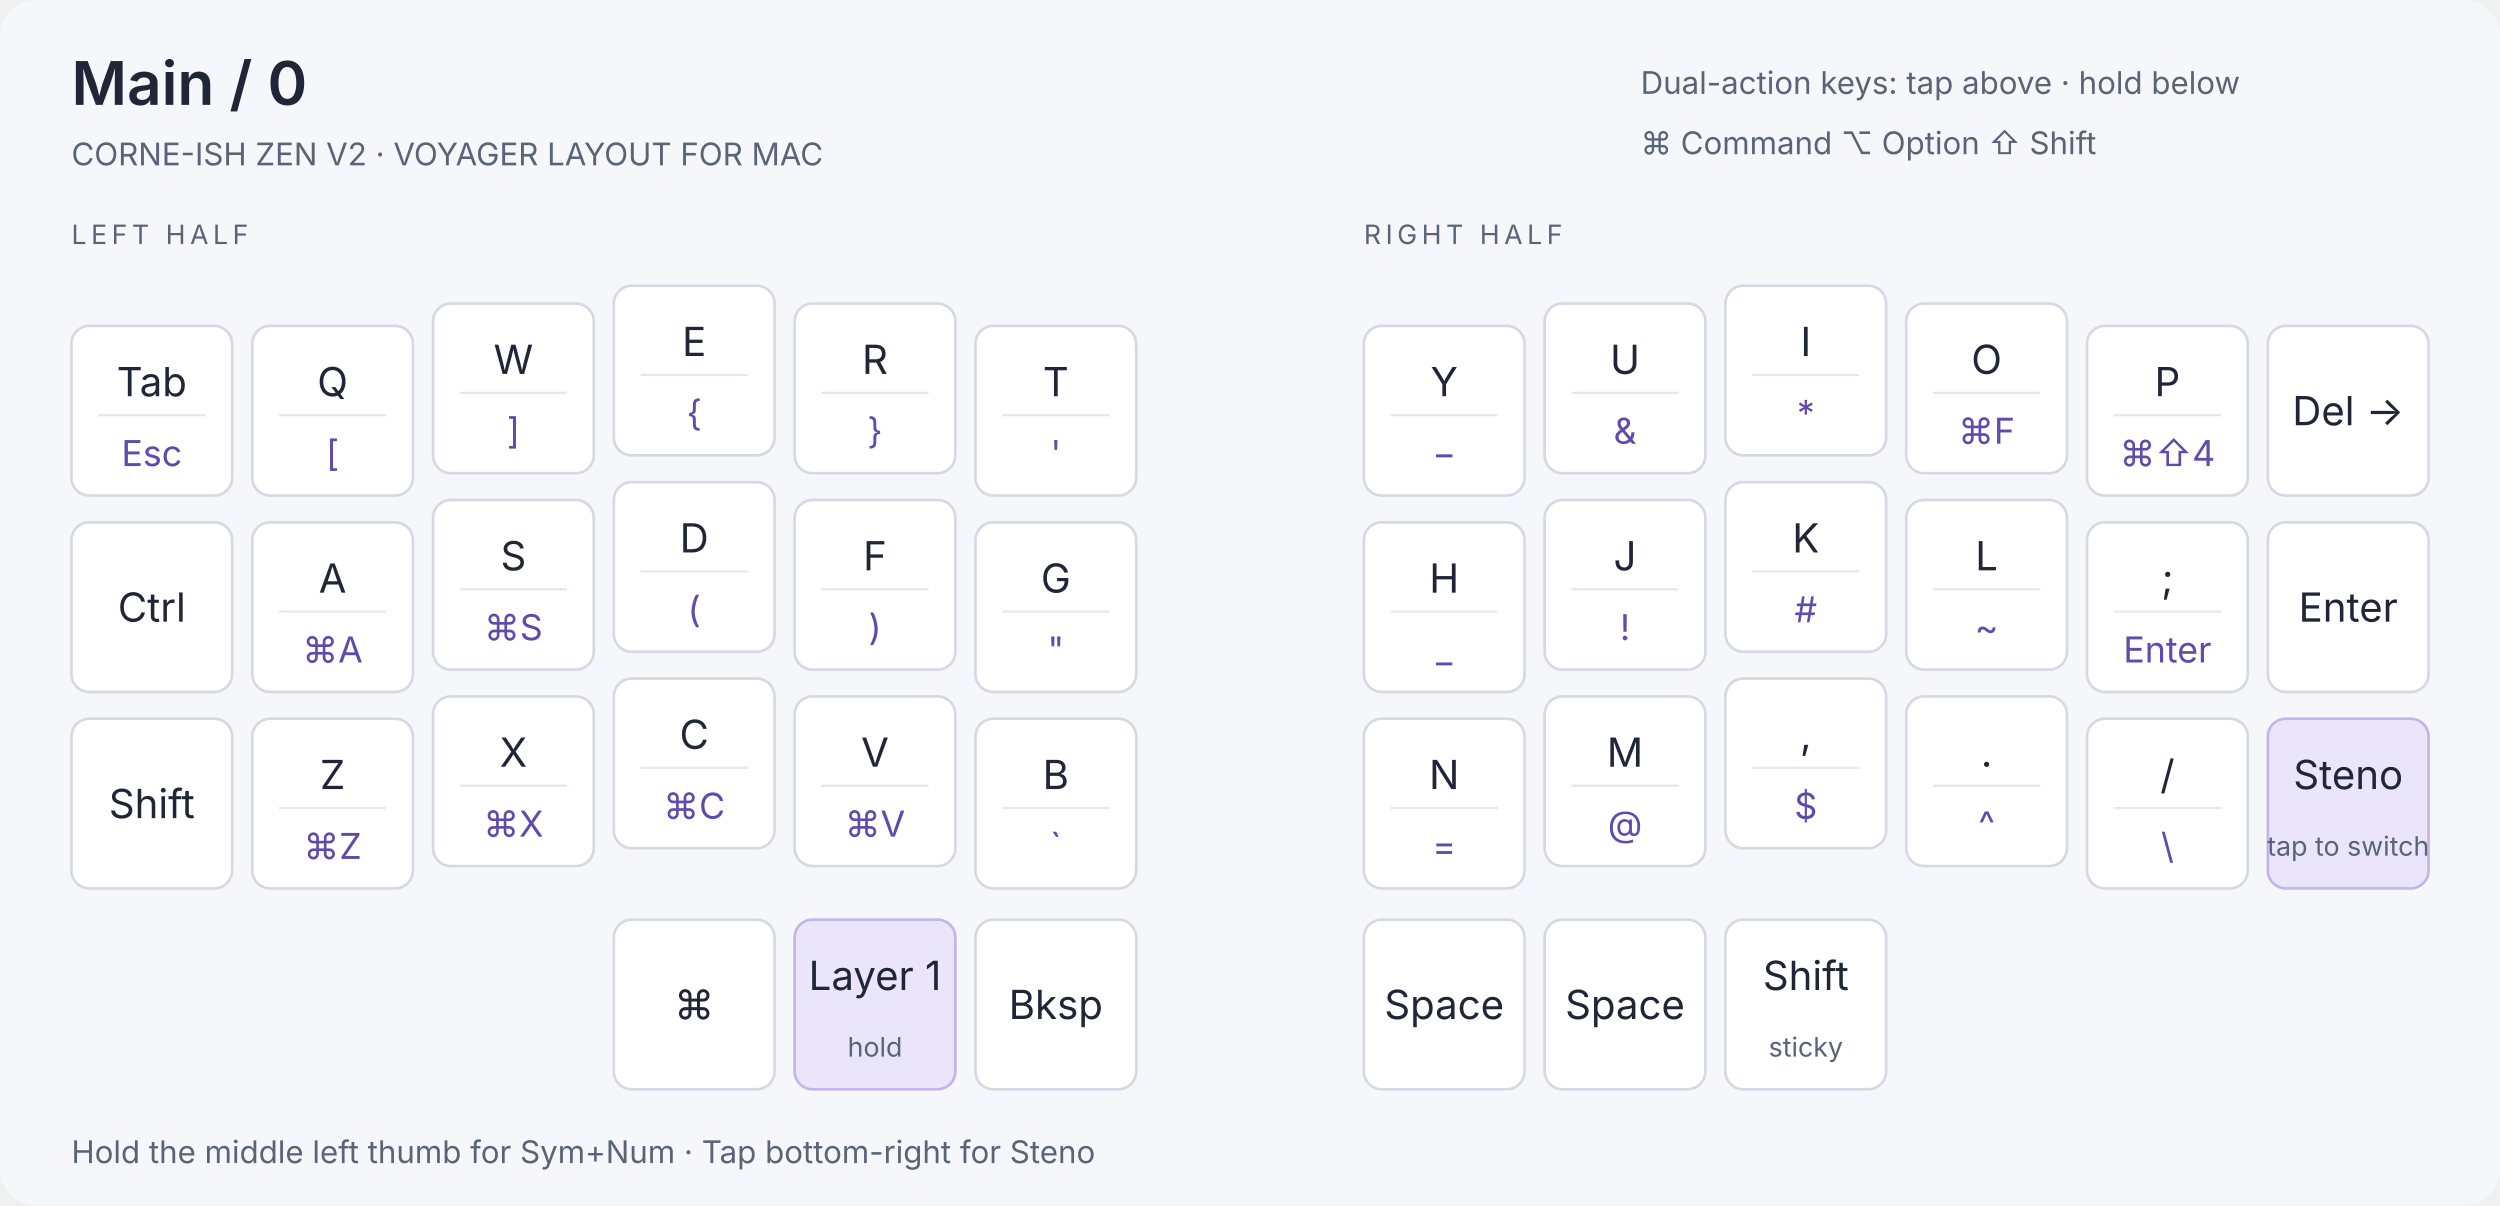
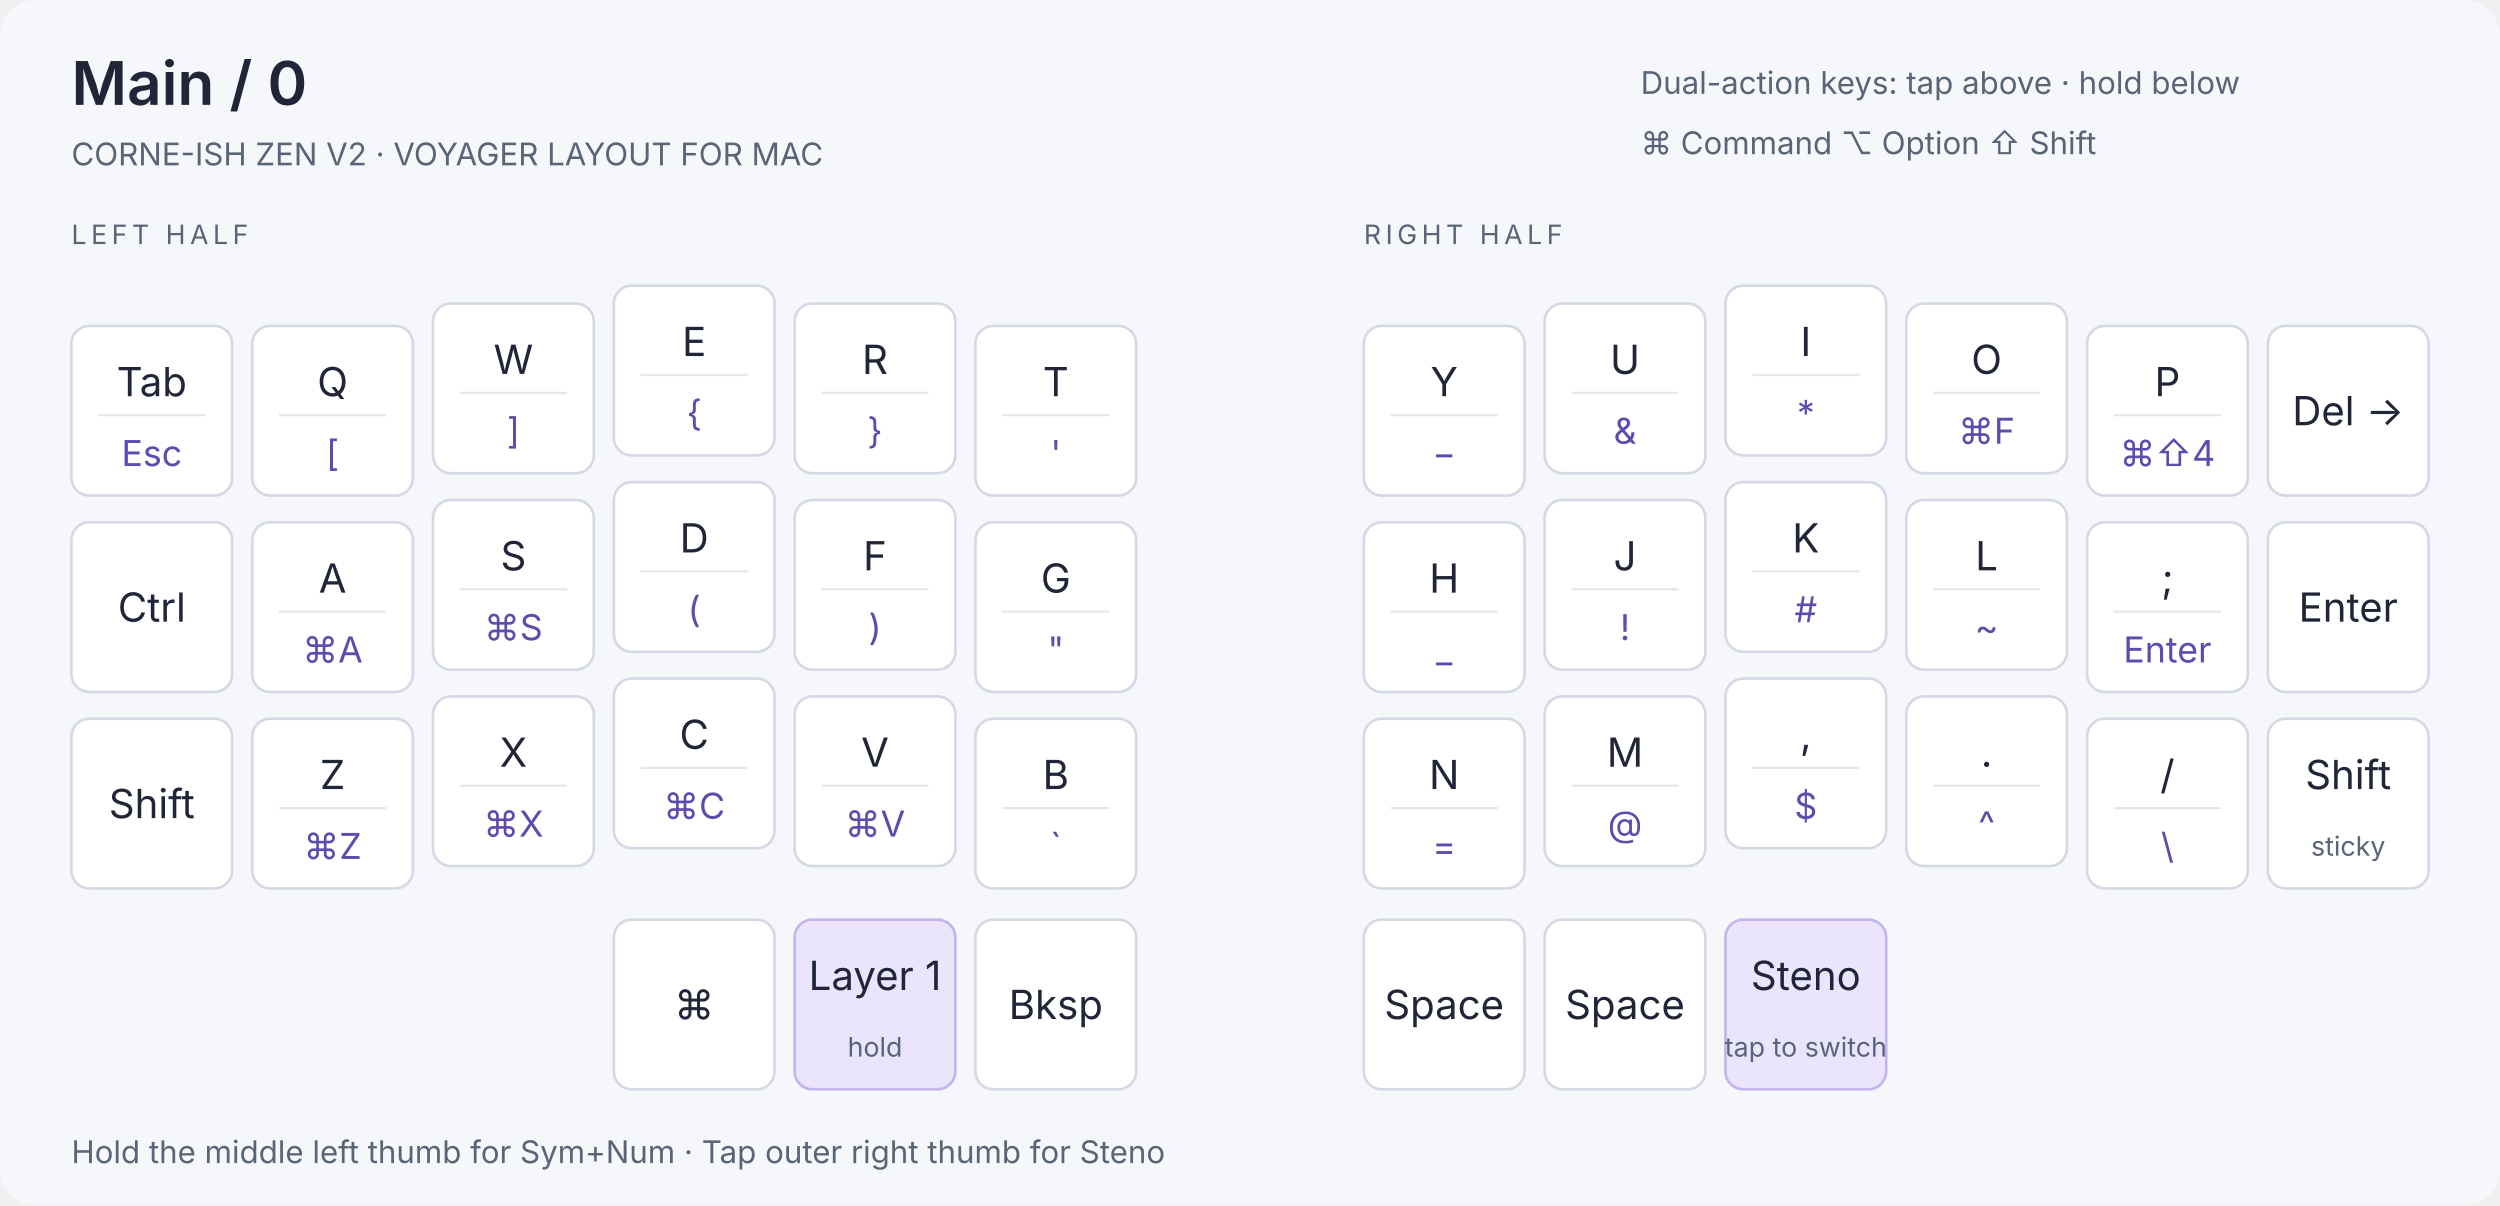
<svg xmlns="http://www.w3.org/2000/svg" width="1120" height="540" viewBox="0 0 1120 540" role="img" aria-labelledby="title desc">
  <style>
.bg{fill:#f6f7fb}.key{fill:#fff;stroke:#d5d9e4;stroke-width:1.2}.line{stroke:#e5e7ef;stroke-width:1}
text{font-family:system-ui,-apple-system,BlinkMacSystemFont,"Segoe UI",sans-serif;fill:#202637;font-size:18px;text-anchor:middle;dominant-baseline:middle}
.title{font-size:27px;font-weight:600;text-anchor:start}.subtitle{font-size:14px;fill:#596477;text-anchor:start}.side{font-size:12px;letter-spacing:2px;fill:#596477;text-anchor:start}
.hold{fill:#5f4aad;font-size:16px}.meta{fill:#596477;font-size:12px}.disabled .key{fill:#eceef4;stroke:#e0e3eb}.disabled text{fill:#8e98aa}
.layer .key{fill:#ebe5fb;stroke:#c5b4eb}.steno .key{fill:#edf5fb;stroke:#c4d9ea}.footer{font-size:14px;fill:#596477;text-anchor:start}
@media(prefers-color-scheme:dark){.bg{fill:#151922}.key{fill:#222936;stroke:#414b5e}.line{stroke:#414b5e}text{fill:#ecf0f7}.subtitle,.side,.meta,.footer{fill:#b3bdcd}.hold{fill:#c2aaff}.disabled .key{fill:#1b202b;stroke:#303746}.disabled text{fill:#77849a}.layer .key{fill:#35294e;stroke:#71578e}.steno .key{fill:#203448;stroke:#3f617c}}
</style>
  <rect class="bg" width="1120" height="540" rx="16" />
  <text x="32" y="37" class="title">Main  /  0</text>
  <text x="32" y="69" class="subtitle">CORNE-ISH ZEN V2     ·     VOYAGER LAYOUT FOR MAC</text>
  <text x="735" y="37" class="subtitle">Dual-action keys: tap above · hold below</text>
  <text x="735" y="64" class="subtitle">⌘ Command     ⌥ Option     ⇧ Shift</text>
  <text x="32" y="105" class="side">LEFT HALF</text>
  <g class="dual" data-key-index="0">
    <rect class="key" x="32" y="146" width="72" height="76" rx="8" />
    <text x="68" y="171" class="">Tab</text>
    <line class="line" x1="44" x2="92" y1="186" y2="186" />
    <text x="68" y="203" class="hold">Esc</text>
  </g>
  <g class="dual" data-key-index="1">
    <rect class="key" x="113" y="146" width="72" height="76" rx="8" />
    <text x="149" y="171" class="">Q</text>
    <line class="line" x1="125" x2="173" y1="186" y2="186" />
    <text x="149" y="203" class="hold">[</text>
  </g>
  <g class="dual" data-key-index="2">
    <rect class="key" x="194" y="136" width="72" height="76" rx="8" />
    <text x="230" y="161" class="">W</text>
    <line class="line" x1="206" x2="254" y1="176" y2="176" />
    <text x="230" y="193" class="hold">]</text>
  </g>
  <g class="dual" data-key-index="3">
    <rect class="key" x="275" y="128" width="72" height="76" rx="8" />
    <text x="311" y="153" class="">E</text>
    <line class="line" x1="287" x2="335" y1="168" y2="168" />
    <text x="311" y="185" class="hold">{</text>
  </g>
  <g class="dual" data-key-index="4">
    <rect class="key" x="356" y="136" width="72" height="76" rx="8" />
    <text x="392" y="161" class="">R</text>
    <line class="line" x1="368" x2="416" y1="176" y2="176" />
    <text x="392" y="193" class="hold">}</text>
  </g>
  <g class="dual" data-key-index="5">
    <rect class="key" x="437" y="146" width="72" height="76" rx="8" />
    <text x="473" y="171" class="">T</text>
    <line class="line" x1="449" x2="497" y1="186" y2="186" />
    <text x="473" y="203" class="hold">'</text>
  </g>
  <g class="plain" data-key-index="12">
    <rect class="key" x="32" y="234" width="72" height="76" rx="8" />
    <text x="68" y="272" class="">Ctrl</text>
  </g>
  <g class="dual" data-key-index="13">
    <rect class="key" x="113" y="234" width="72" height="76" rx="8" />
    <text x="149" y="259" class="">A</text>
    <line class="line" x1="125" x2="173" y1="274" y2="274" />
    <text x="149" y="291" class="hold">⌘A</text>
  </g>
  <g class="dual" data-key-index="14">
    <rect class="key" x="194" y="224" width="72" height="76" rx="8" />
    <text x="230" y="249" class="">S</text>
    <line class="line" x1="206" x2="254" y1="264" y2="264" />
    <text x="230" y="281" class="hold">⌘S</text>
  </g>
  <g class="dual" data-key-index="15">
    <rect class="key" x="275" y="216" width="72" height="76" rx="8" />
    <text x="311" y="241" class="">D</text>
    <line class="line" x1="287" x2="335" y1="256" y2="256" />
    <text x="311" y="273" class="hold">(</text>
  </g>
  <g class="dual" data-key-index="16">
    <rect class="key" x="356" y="224" width="72" height="76" rx="8" />
    <text x="392" y="249" class="">F</text>
    <line class="line" x1="368" x2="416" y1="264" y2="264" />
    <text x="392" y="281" class="hold">)</text>
  </g>
  <g class="dual" data-key-index="17">
    <rect class="key" x="437" y="234" width="72" height="76" rx="8" />
    <text x="473" y="259" class="">G</text>
    <line class="line" x1="449" x2="497" y1="274" y2="274" />
    <text x="473" y="291" class="hold">"</text>
  </g>
  <g class="plain" data-key-index="24">
    <rect class="key" x="32" y="322" width="72" height="76" rx="8" />
    <text x="68" y="360" class="">Shift</text>
  </g>
  <g class="dual" data-key-index="25">
    <rect class="key" x="113" y="322" width="72" height="76" rx="8" />
    <text x="149" y="347" class="">Z</text>
    <line class="line" x1="125" x2="173" y1="362" y2="362" />
    <text x="149" y="379" class="hold">⌘Z</text>
  </g>
  <g class="dual" data-key-index="26">
    <rect class="key" x="194" y="312" width="72" height="76" rx="8" />
    <text x="230" y="337" class="">X</text>
    <line class="line" x1="206" x2="254" y1="352" y2="352" />
    <text x="230" y="369" class="hold">⌘X</text>
  </g>
  <g class="dual" data-key-index="27">
    <rect class="key" x="275" y="304" width="72" height="76" rx="8" />
    <text x="311" y="329" class="">C</text>
    <line class="line" x1="287" x2="335" y1="344" y2="344" />
    <text x="311" y="361" class="hold">⌘C</text>
  </g>
  <g class="dual" data-key-index="28">
    <rect class="key" x="356" y="312" width="72" height="76" rx="8" />
    <text x="392" y="337" class="">V</text>
    <line class="line" x1="368" x2="416" y1="352" y2="352" />
    <text x="392" y="369" class="hold">⌘V</text>
  </g>
  <g class="dual" data-key-index="29">
    <rect class="key" x="437" y="322" width="72" height="76" rx="8" />
    <text x="473" y="347" class="">B</text>
    <line class="line" x1="449" x2="497" y1="362" y2="362" />
    <text x="473" y="379" class="hold">`</text>
  </g>
  <g class="plain" data-key-index="36">
    <rect class="key" x="275" y="412" width="72" height="76" rx="8" />
    <text x="311" y="450" class="">⌘</text>
  </g>
  <g class="layer" data-key-index="37">
    <rect class="key" x="356" y="412" width="72" height="76" rx="8" />
    <text x="392" y="437" class="">Layer 1</text>
    <text x="392" y="469" class="meta">hold</text>
  </g>
  <g class="plain" data-key-index="38">
    <rect class="key" x="437" y="412" width="72" height="76" rx="8" />
    <text x="473" y="450" class="">Bksp</text>
  </g>
  <text x="611" y="105" class="side">RIGHT HALF</text>
  <g class="dual" data-key-index="6">
    <rect class="key" x="611" y="146" width="72" height="76" rx="8" />
    <text x="647" y="171" class="">Y</text>
    <line class="line" x1="623" x2="671" y1="186" y2="186" />
    <text x="647" y="203" class="hold">−</text>
  </g>
  <g class="dual" data-key-index="7">
    <rect class="key" x="692" y="136" width="72" height="76" rx="8" />
    <text x="728" y="161" class="">U</text>
    <line class="line" x1="704" x2="752" y1="176" y2="176" />
    <text x="728" y="193" class="hold">&amp;</text>
  </g>
  <g class="dual" data-key-index="8">
    <rect class="key" x="773" y="128" width="72" height="76" rx="8" />
    <text x="809" y="153" class="">I</text>
    <line class="line" x1="785" x2="833" y1="168" y2="168" />
    <text x="809" y="185" class="hold">*</text>
  </g>
  <g class="dual" data-key-index="9">
    <rect class="key" x="854" y="136" width="72" height="76" rx="8" />
    <text x="890" y="161" class="">O</text>
    <line class="line" x1="866" x2="914" y1="176" y2="176" />
    <text x="890" y="193" class="hold">⌘F</text>
  </g>
  <g class="dual" data-key-index="10">
    <rect class="key" x="935" y="146" width="72" height="76" rx="8" />
    <text x="971" y="171" class="">P</text>
    <line class="line" x1="947" x2="995" y1="186" y2="186" />
    <text x="971" y="203" class="hold">⌘⇧4</text>
  </g>
  <g class="plain" data-key-index="11">
    <rect class="key" x="1016" y="146" width="72" height="76" rx="8" />
    <text x="1052" y="184" class="">Del →</text>
  </g>
  <g class="dual" data-key-index="18">
    <rect class="key" x="611" y="234" width="72" height="76" rx="8" />
    <text x="647" y="259" class="">H</text>
    <line class="line" x1="623" x2="671" y1="274" y2="274" />
    <text x="647" y="291" class="hold">_</text>
  </g>
  <g class="dual" data-key-index="19">
    <rect class="key" x="692" y="224" width="72" height="76" rx="8" />
    <text x="728" y="249" class="">J</text>
    <line class="line" x1="704" x2="752" y1="264" y2="264" />
    <text x="728" y="281" class="hold">!</text>
  </g>
  <g class="dual" data-key-index="20">
    <rect class="key" x="773" y="216" width="72" height="76" rx="8" />
    <text x="809" y="241" class="">K</text>
    <line class="line" x1="785" x2="833" y1="256" y2="256" />
    <text x="809" y="273" class="hold">#</text>
  </g>
  <g class="dual" data-key-index="21">
    <rect class="key" x="854" y="224" width="72" height="76" rx="8" />
    <text x="890" y="249" class="">L</text>
    <line class="line" x1="866" x2="914" y1="264" y2="264" />
    <text x="890" y="281" class="hold">~</text>
  </g>
  <g class="dual" data-key-index="22">
    <rect class="key" x="935" y="234" width="72" height="76" rx="8" />
    <text x="971" y="259" class="">;</text>
    <line class="line" x1="947" x2="995" y1="274" y2="274" />
    <text x="971" y="291" class="hold">Enter</text>
  </g>
  <g class="plain" data-key-index="23">
    <rect class="key" x="1016" y="234" width="72" height="76" rx="8" />
    <text x="1052" y="272" class="">Enter</text>
  </g>
  <g class="dual" data-key-index="30">
    <rect class="key" x="611" y="322" width="72" height="76" rx="8" />
    <text x="647" y="347" class="">N</text>
    <line class="line" x1="623" x2="671" y1="362" y2="362" />
    <text x="647" y="379" class="hold">=</text>
  </g>
  <g class="dual" data-key-index="31">
    <rect class="key" x="692" y="312" width="72" height="76" rx="8" />
    <text x="728" y="337" class="">M</text>
    <line class="line" x1="704" x2="752" y1="352" y2="352" />
    <text x="728" y="369" class="hold">@</text>
  </g>
  <g class="dual" data-key-index="32">
    <rect class="key" x="773" y="304" width="72" height="76" rx="8" />
    <text x="809" y="329" class="">,</text>
    <line class="line" x1="785" x2="833" y1="344" y2="344" />
    <text x="809" y="361" class="hold">$</text>
  </g>
  <g class="dual" data-key-index="33">
    <rect class="key" x="854" y="312" width="72" height="76" rx="8" />
    <text x="890" y="337" class="">.</text>
    <line class="line" x1="866" x2="914" y1="352" y2="352" />
    <text x="890" y="369" class="hold">^</text>
  </g>
  <g class="dual" data-key-index="34">
    <rect class="key" x="935" y="322" width="72" height="76" rx="8" />
    <text x="971" y="347" class="">/</text>
    <line class="line" x1="947" x2="995" y1="362" y2="362" />
    <text x="971" y="379" class="hold">\</text>
  </g>
-   <g class="layer" data-key-index="35">
+   <g class="plain" data-key-index="35">
    <rect class="key" x="1016" y="322" width="72" height="76" rx="8" />
-     <text x="1052" y="347" class="">Steno</text>
-     <text x="1052" y="379" class="meta">tap to switch</text>
+     <text x="1052" y="347" class="">Shift</text>
+     <text x="1052" y="379" class="meta">sticky</text>
  </g>
  <g class="plain" data-key-index="39">
    <rect class="key" x="611" y="412" width="72" height="76" rx="8" />
    <text x="647" y="450" class="">Space</text>
  </g>
  <g class="plain" data-key-index="40">
    <rect class="key" x="692" y="412" width="72" height="76" rx="8" />
    <text x="728" y="450" class="">Space</text>
  </g>
-   <g class="plain" data-key-index="41">
+   <g class="layer" data-key-index="41">
    <rect class="key" x="773" y="412" width="72" height="76" rx="8" />
-     <text x="809" y="437" class="">Shift</text>
-     <text x="809" y="469" class="meta">sticky</text>
-   </g>
-   <text x="32" y="516" class="footer">Hold the middle left thumb for Sym+Num · Tap bottom-right for Steno</text>
+     <text x="809" y="437" class="">Steno</text>
+     <text x="809" y="469" class="meta">tap to switch</text>
+   </g>
+   <text x="32" y="516" class="footer">Hold the middle left thumb for Sym+Num · Tap outer right thumb for Steno</text>
</svg>
